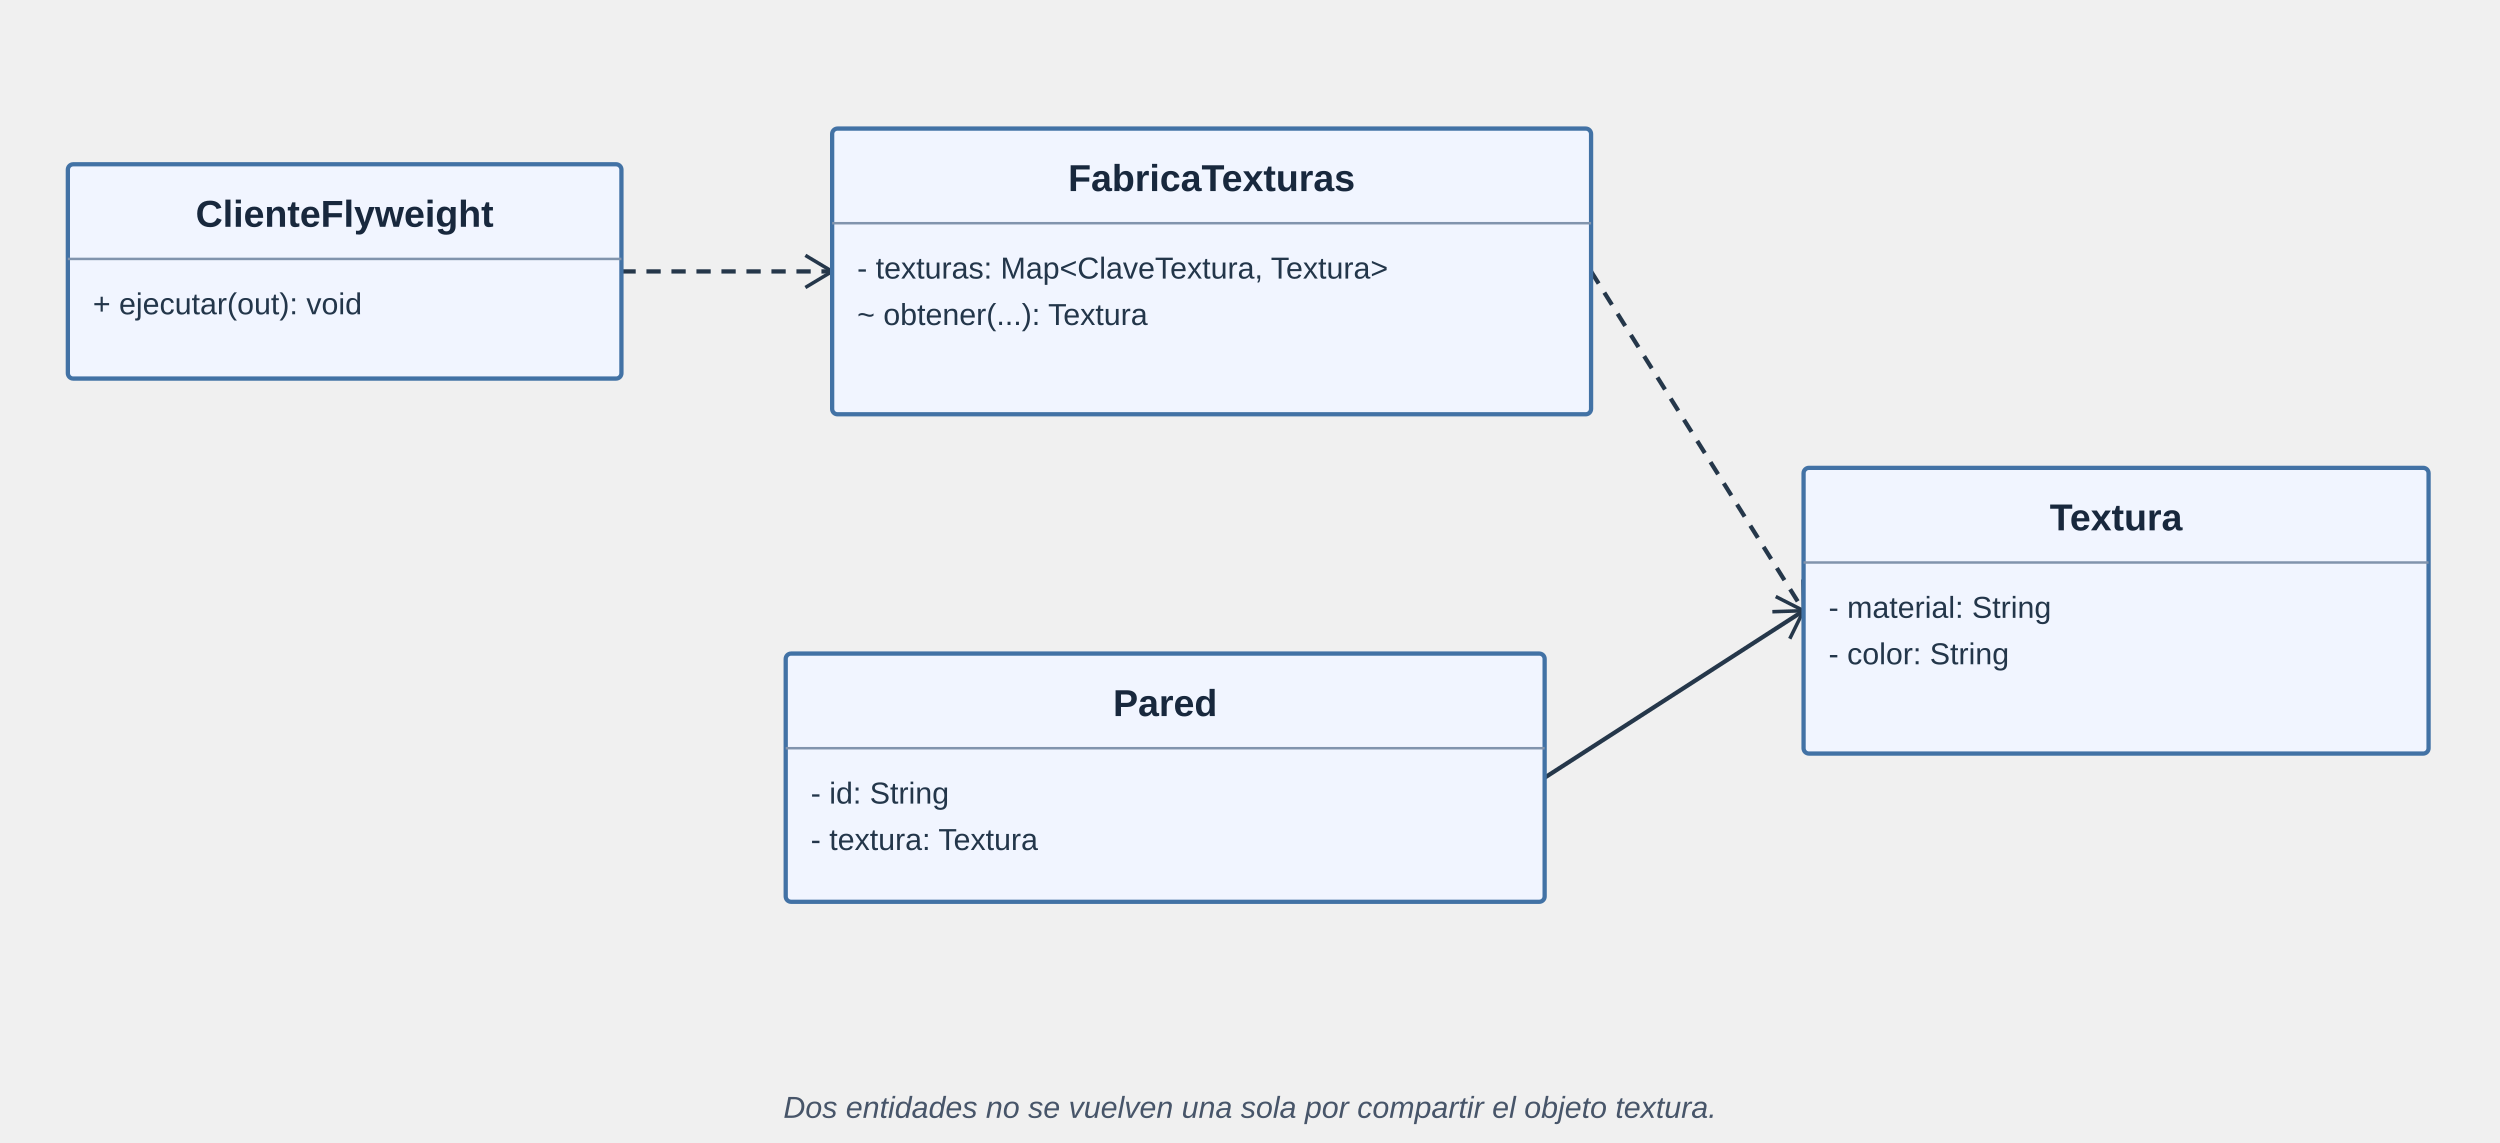
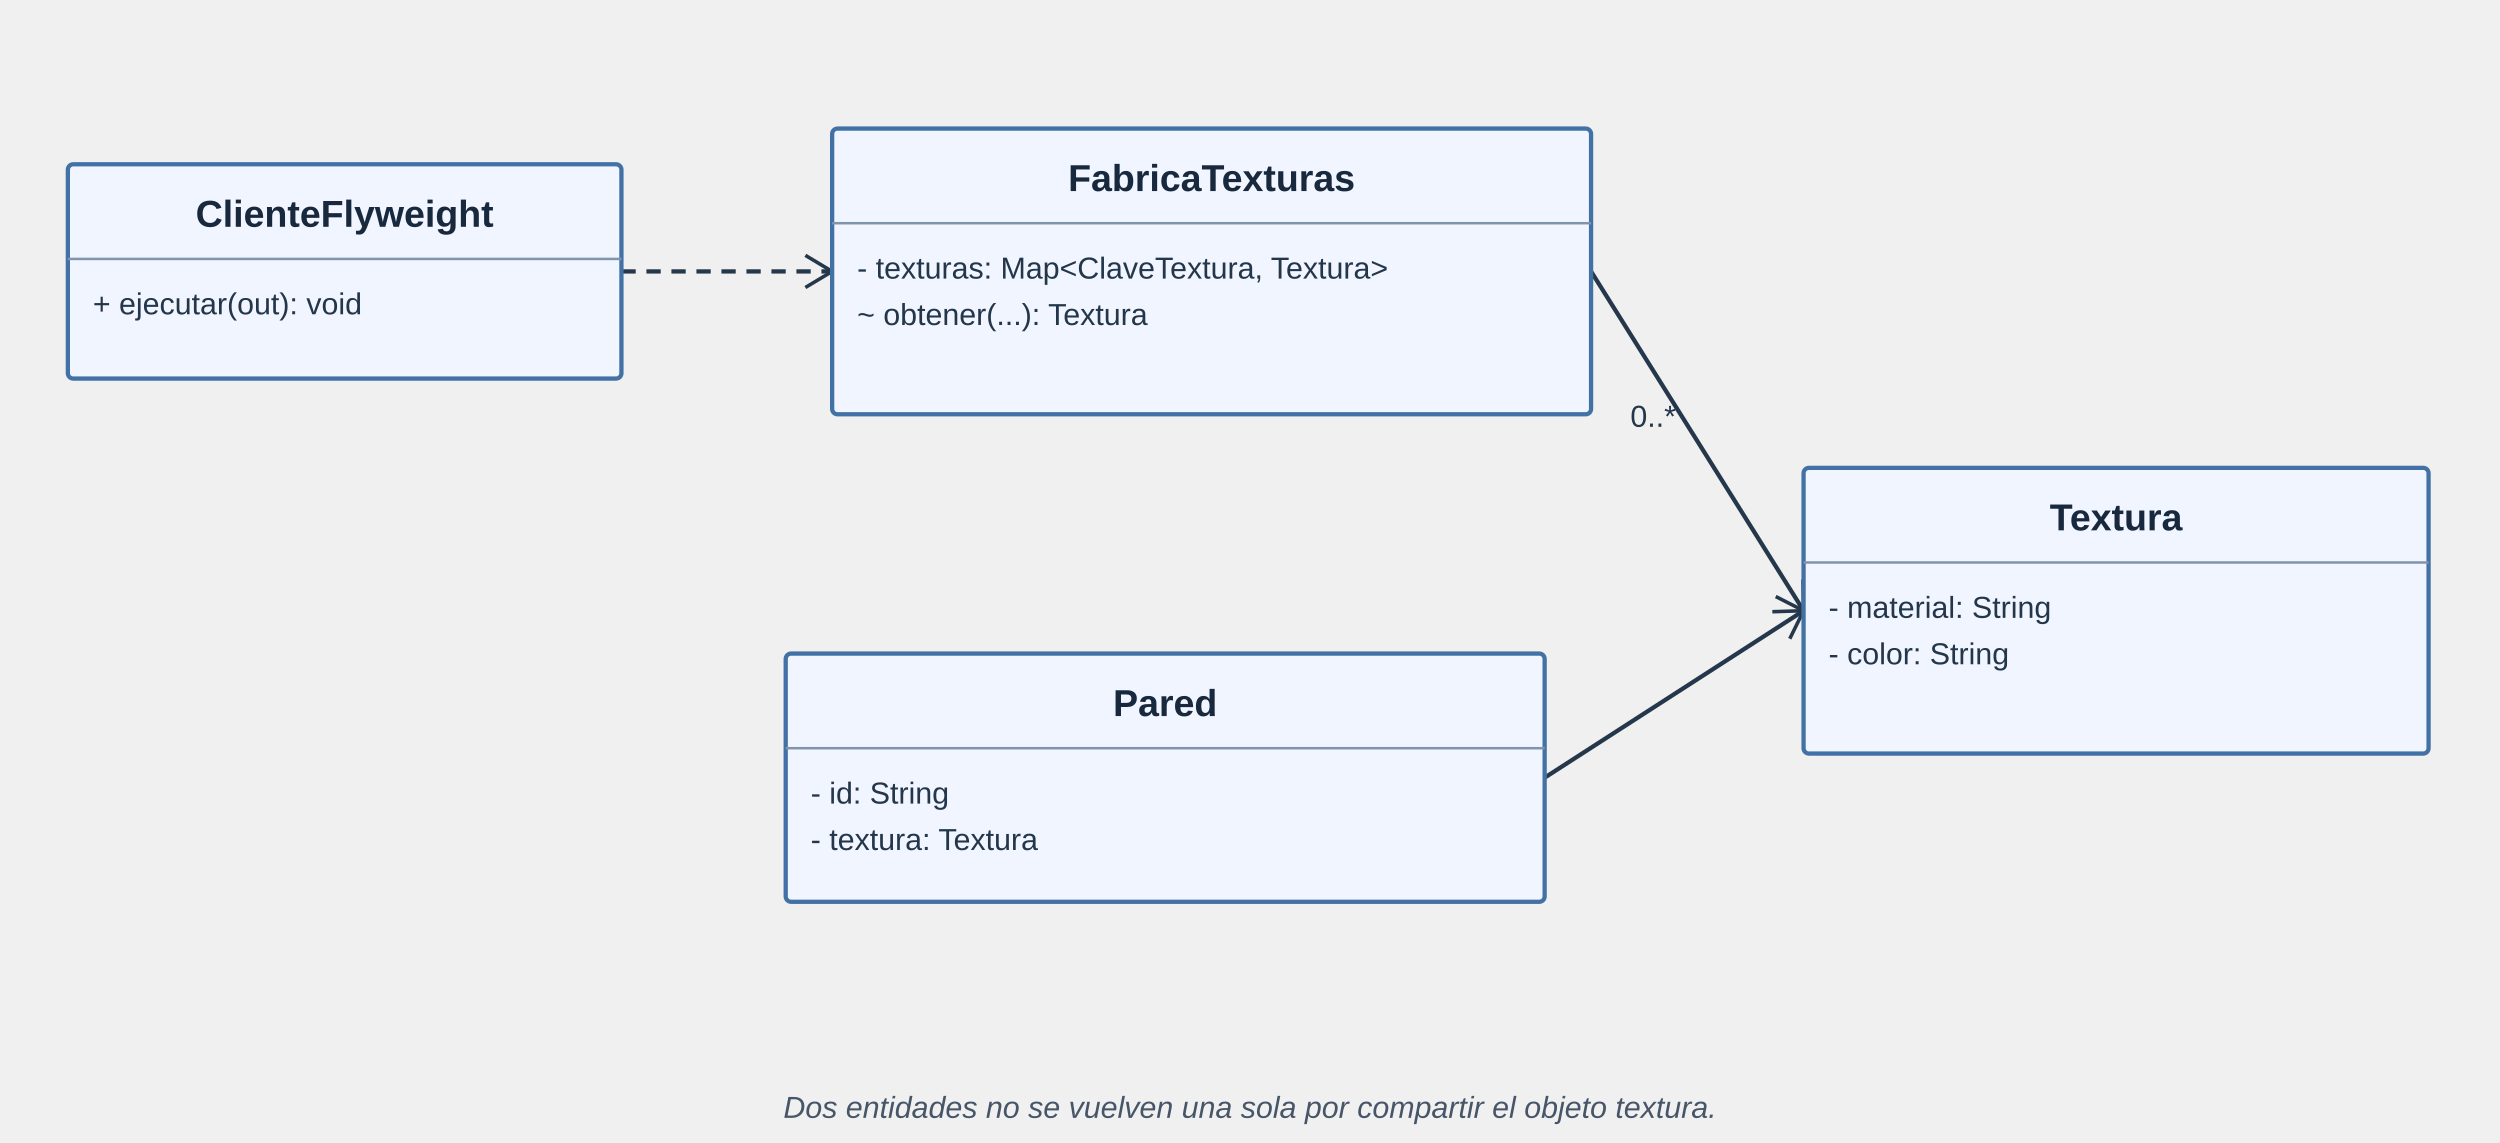
<svg xmlns="http://www.w3.org/2000/svg" width="1400" height="640" viewBox="0 0 1400 640" role="img" aria-labelledby="titulo descripcion">
  <defs>
    <marker id="triangle" viewBox="0 0 24 24" markerWidth="13" markerHeight="13" refX="22" refY="12" orient="auto">
      <path d="M2 2 L22 12 L2 22 Z" fill="white" stroke="#25374a" stroke-width="2" />
    </marker>
    <marker id="open" viewBox="0 0 24 24" markerWidth="10" markerHeight="10" refX="22" refY="12" orient="auto">
      <path d="M7 3 L22 12 L7 21" fill="none" stroke="#25374a" stroke-width="2" />
    </marker>
  </defs>
  <style>.box{fill:#f1f5ff;stroke:#4272a5;stroke-width:2.4}.iface{fill:#f4ecff;stroke:#825cac;stroke-width:2.4}.sep{stroke:#8194ad;stroke-width:1.4}.title{fill:#18283d;font:700 21px Arial,sans-serif;text-anchor:middle}.body{fill:#23364a;font:17px Arial,sans-serif}.edge{fill:none;stroke:#25374a;stroke-width:2.4}.dashed{stroke-dasharray:8 6}.note{fill:#475569;font:italic 17px Arial,sans-serif;text-anchor:middle}</style>
  <path class="edge dashed" d="M348 152 L466 152" marker-end="url(#open)" />
-   <path class="edge dashed" d="M891 152 L1010 342" marker-end="url(#open)" />
+   <path class="edge" d="M891 152 L1010 342" marker-end="url(#open)" />
+   <text x="913" y="239" class="body">0..*</text>
  <path class="edge" d="M865 435.5 L1010 342" marker-end="url(#open)" />
  <rect x="38" y="92" width="310" height="120" rx="3" class="box" />
  <text x="193" y="127" class="title">ClienteFlyweight</text>
  <path d="M38 145 H348" class="sep" />
  <text x="52" y="176" class="body">+ ejecutar(out): void</text>
  <rect x="466" y="72" width="425" height="160" rx="3" class="box" />
  <text x="678.5" y="107" class="title">FabricaTexturas</text>
  <path d="M466 125 H891" class="sep" />
  <text x="480" y="156" class="body">- texturas: Map&lt;ClaveTextura, Textura&gt;</text>
  <text x="480" y="182" class="body">~ obtener(...): Textura</text>
  <rect x="440" y="366" width="425" height="139" rx="3" class="box" />
  <text x="652.5" y="401" class="title">Pared</text>
  <path d="M440 419 H865" class="sep" />
  <text x="454" y="450" class="body">- id: String</text>
  <text x="454" y="476" class="body">- textura: Textura</text>
  <rect x="1010" y="262" width="350" height="160" rx="3" class="box" />
  <text x="1185" y="297" class="title">Textura</text>
  <path d="M1010 315 H1360" class="sep" />
  <text x="1024" y="346" class="body">- material: String</text>
  <text x="1024" y="372" class="body">- color: String</text>
  <text class="note" x="700" y="626">Dos entidades no se vuelven una sola por compartir el objeto textura.</text>
</svg>
